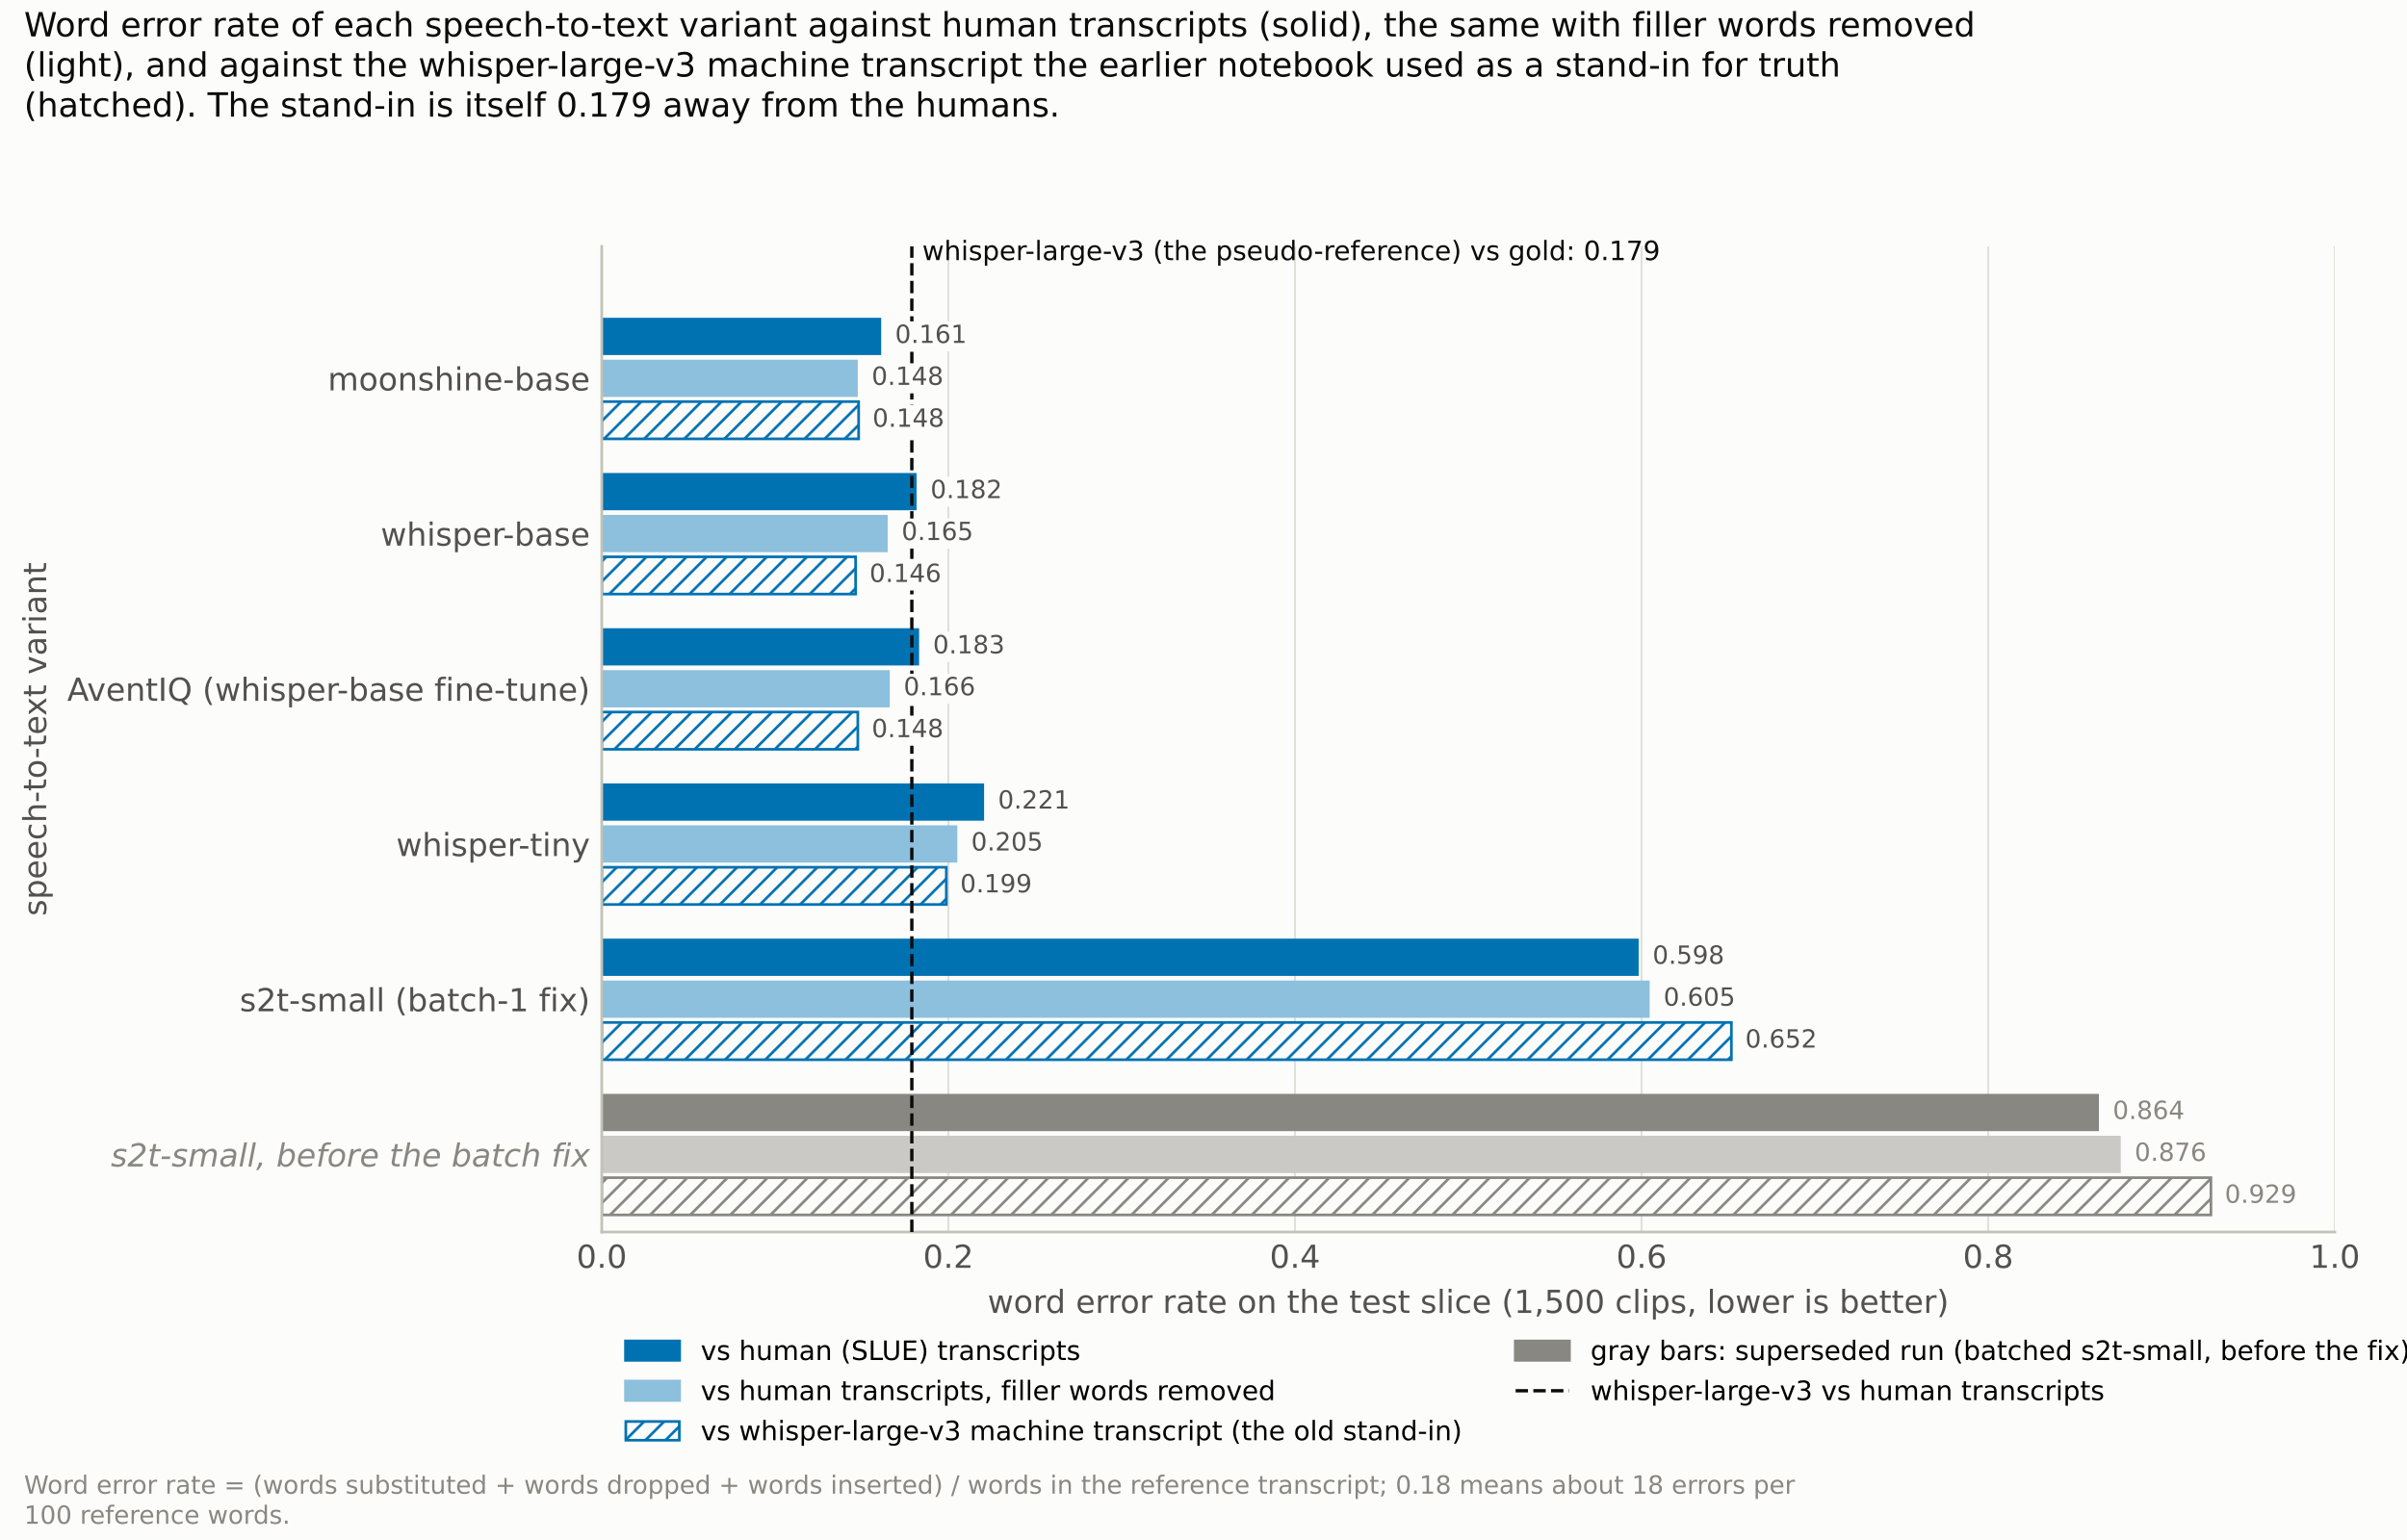
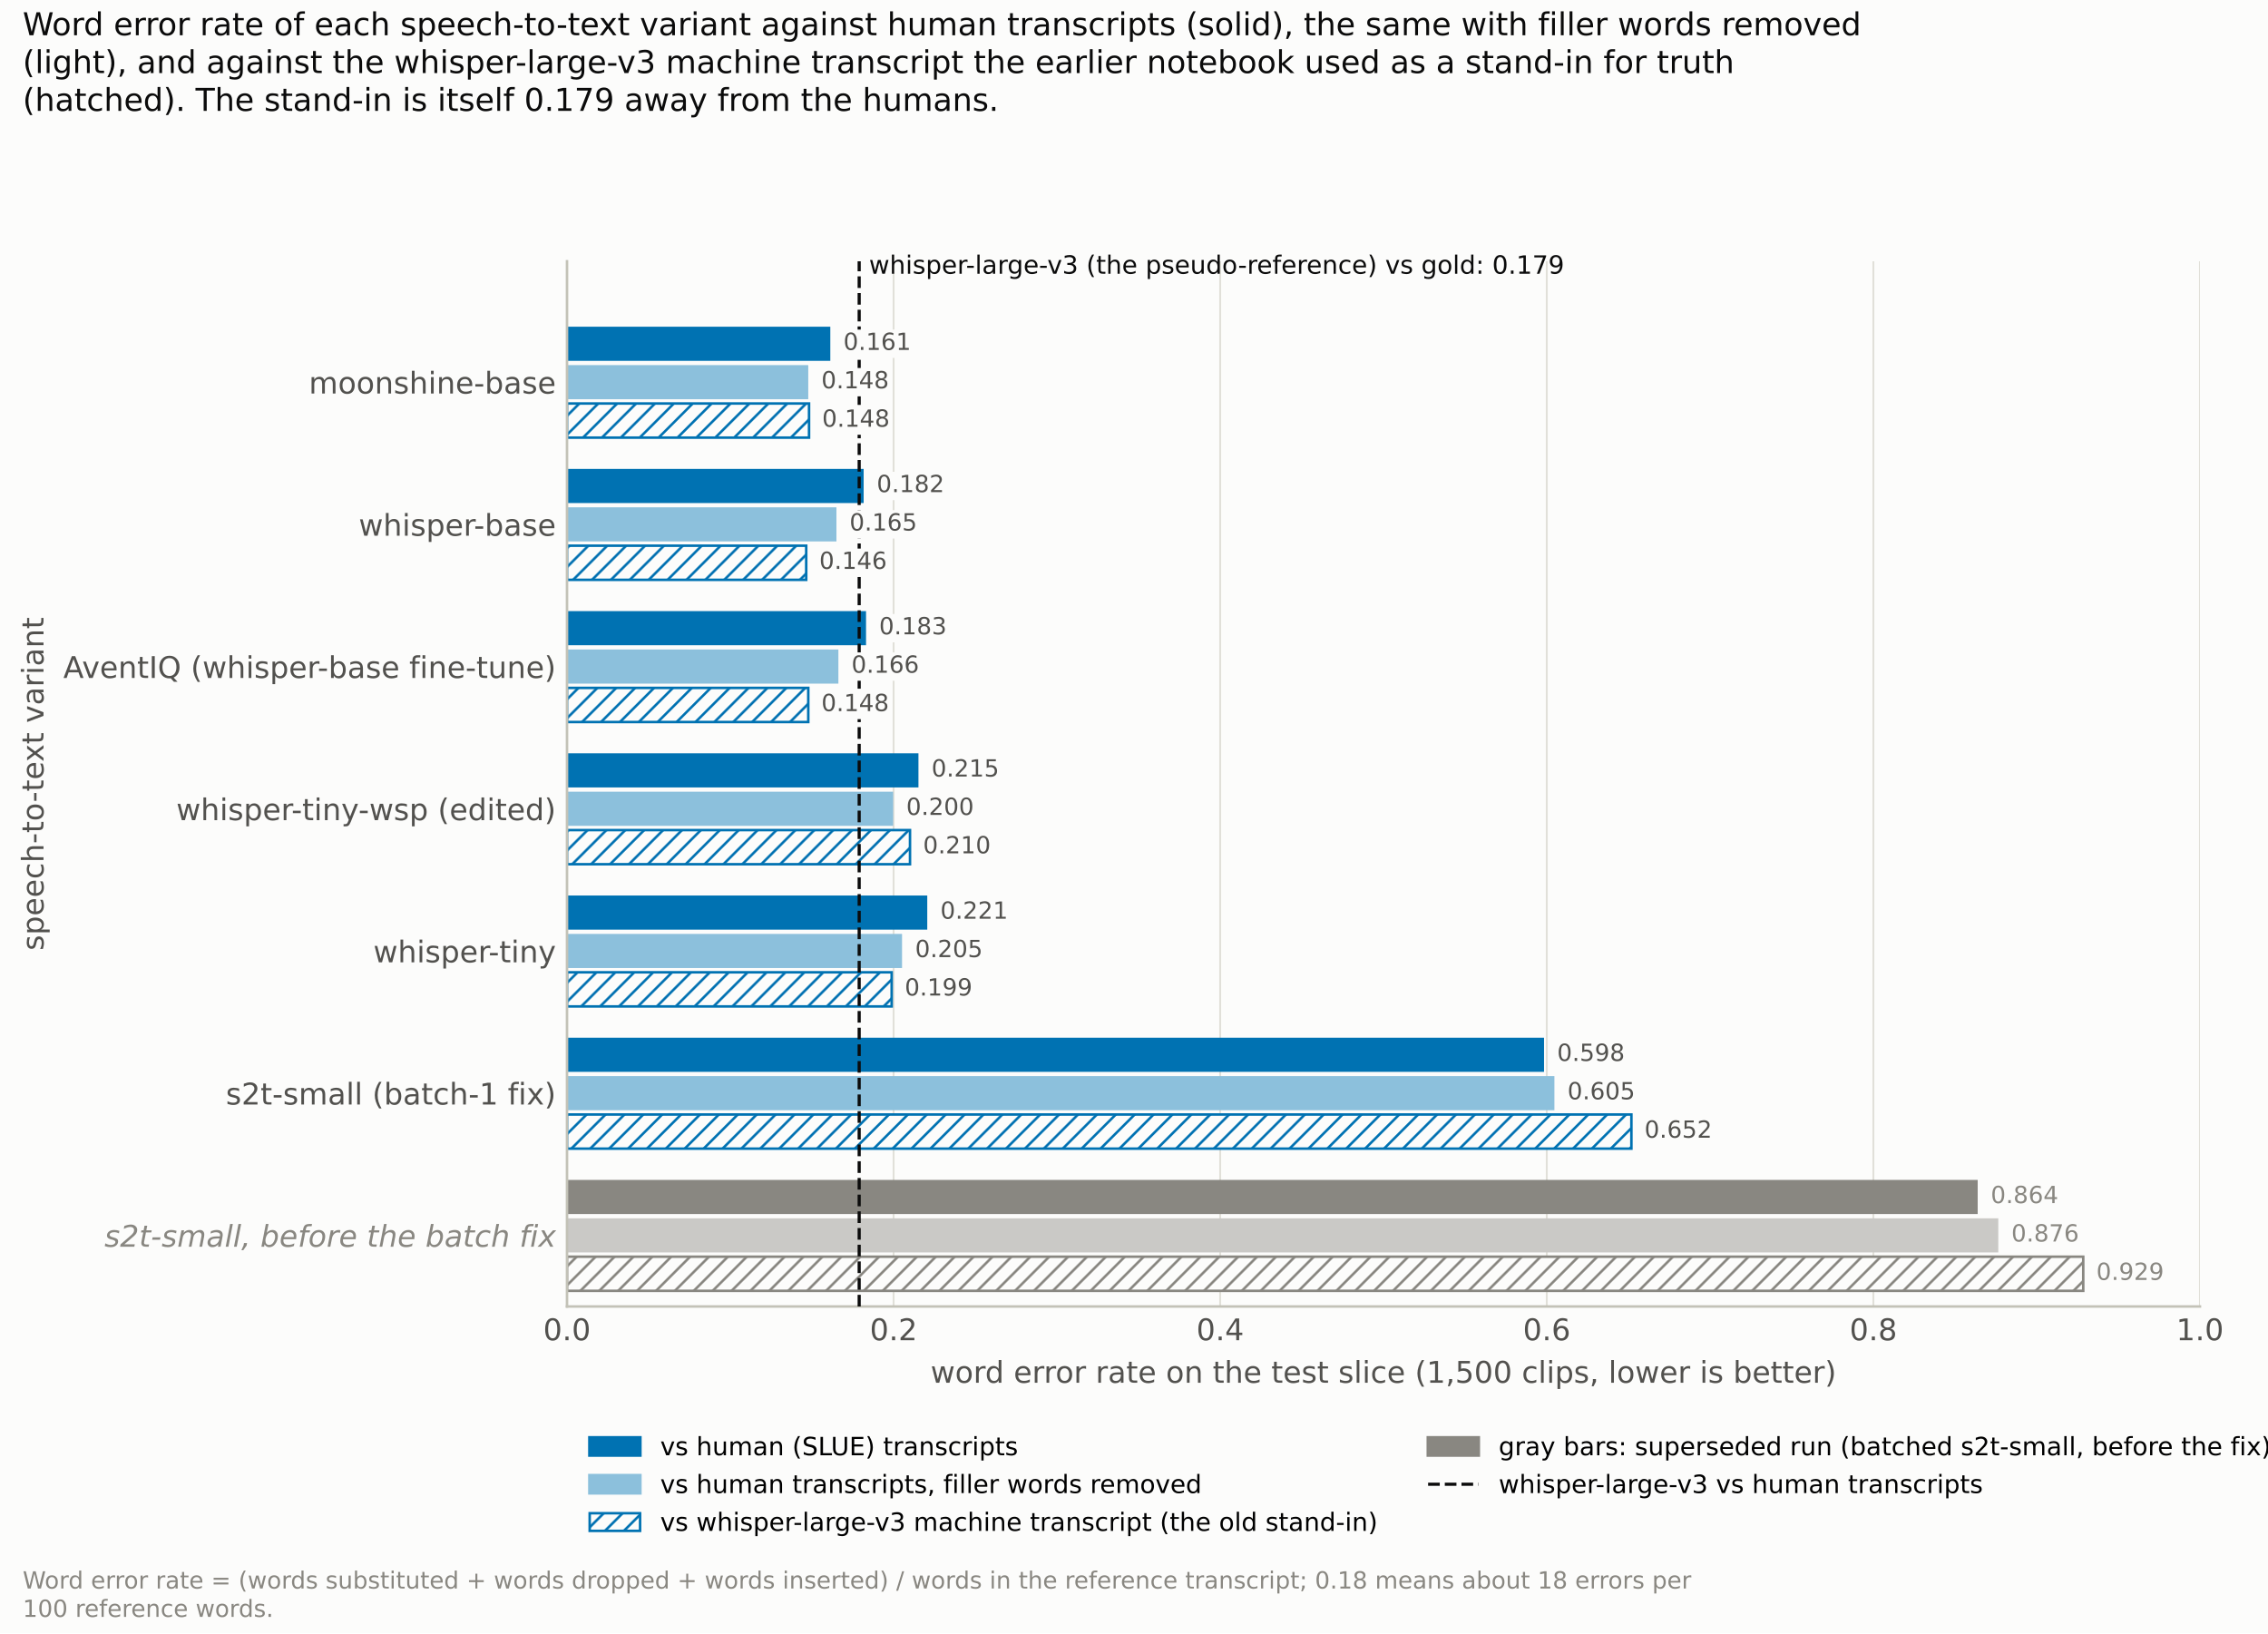
- <svg xmlns="http://www.w3.org/2000/svg" width="720pt" height="460.8pt" viewBox="0 0 720 460.8" version="1.1">
+ <svg xmlns="http://www.w3.org/2000/svg" width="720pt" height="518.4pt" viewBox="0 0 720 518.4" version="1.1">
  <defs>
    <style type="text/css">*{stroke-linejoin: round; stroke-linecap: butt}</style>
  </defs>
  <g id="figure_1">
    <g id="patch_1">
-       <path d="M 0 460.8  L 720 460.8  L 720 0  L 0 0  z " style="fill: #fcfcfb" />
+       <path d="M 0 518.4  L 720 518.4  L 720 0  L 0 0  z " style="fill: #fcfcfb" />
    </g>
    <g id="axes_1">
      <g id="patch_2">
-         <path d="M 180 368.64  L 698.4 368.64  L 698.4 73.728  L 180 73.728  z " style="fill: #fcfcfb" />
+         <path d="M 180 414.72  L 698.4 414.72  L 698.4 82.944  L 180 82.944  z " style="fill: #fcfcfb" />
      </g>
      <g id="matplotlib.axis_1">
        <g id="xtick_1">
          <g id="line2d_1">
-             <path d="M 180 368.64  L 180 73.728  " clip-path="url(#pb4d7551e77)" style="fill: none; stroke: #e1e0d9; stroke-width: 0.6; stroke-linecap: square" />
+             <path d="M 180 414.72  L 180 82.944  " clip-path="url(#pd66b8cc16c)" style="fill: none; stroke: #e1e0d9; stroke-width: 0.6; stroke-linecap: square" />
          </g>
          <g id="line2d_2" />
          <g id="text_1">
-             <text style="font-size: 9.5px; font-family: 'DejaVu Sans', sans-serif; text-anchor: middle; fill: #52514e" x="180" y="379.358" transform="rotate(-0 180 379.3578)">0.0</text>
+             <text style="font-size: 9.5px; font-family: 'DejaVu Sans', sans-serif; text-anchor: middle; fill: #52514e" x="180" y="425.438" transform="rotate(-0 180 425.4378)">0.0</text>
          </g>
        </g>
        <g id="xtick_2">
          <g id="line2d_3">
-             <path d="M 283.68 368.64  L 283.68 73.728  " clip-path="url(#pb4d7551e77)" style="fill: none; stroke: #e1e0d9; stroke-width: 0.6; stroke-linecap: square" />
+             <path d="M 283.68 414.72  L 283.68 82.944  " clip-path="url(#pd66b8cc16c)" style="fill: none; stroke: #e1e0d9; stroke-width: 0.6; stroke-linecap: square" />
          </g>
          <g id="line2d_4" />
          <g id="text_2">
-             <text style="font-size: 9.5px; font-family: 'DejaVu Sans', sans-serif; text-anchor: middle; fill: #52514e" x="283.68" y="379.358" transform="rotate(-0 283.68 379.3578)">0.2</text>
+             <text style="font-size: 9.5px; font-family: 'DejaVu Sans', sans-serif; text-anchor: middle; fill: #52514e" x="283.68" y="425.438" transform="rotate(-0 283.68 425.4378)">0.2</text>
          </g>
        </g>
        <g id="xtick_3">
          <g id="line2d_5">
-             <path d="M 387.36 368.64  L 387.36 73.728  " clip-path="url(#pb4d7551e77)" style="fill: none; stroke: #e1e0d9; stroke-width: 0.6; stroke-linecap: square" />
+             <path d="M 387.36 414.72  L 387.36 82.944  " clip-path="url(#pd66b8cc16c)" style="fill: none; stroke: #e1e0d9; stroke-width: 0.6; stroke-linecap: square" />
          </g>
          <g id="line2d_6" />
          <g id="text_3">
-             <text style="font-size: 9.5px; font-family: 'DejaVu Sans', sans-serif; text-anchor: middle; fill: #52514e" x="387.36" y="379.358" transform="rotate(-0 387.36 379.3578)">0.4</text>
+             <text style="font-size: 9.5px; font-family: 'DejaVu Sans', sans-serif; text-anchor: middle; fill: #52514e" x="387.36" y="425.438" transform="rotate(-0 387.36 425.4378)">0.4</text>
          </g>
        </g>
        <g id="xtick_4">
          <g id="line2d_7">
-             <path d="M 491.04 368.64  L 491.04 73.728  " clip-path="url(#pb4d7551e77)" style="fill: none; stroke: #e1e0d9; stroke-width: 0.6; stroke-linecap: square" />
+             <path d="M 491.04 414.72  L 491.04 82.944  " clip-path="url(#pd66b8cc16c)" style="fill: none; stroke: #e1e0d9; stroke-width: 0.6; stroke-linecap: square" />
          </g>
          <g id="line2d_8" />
          <g id="text_4">
-             <text style="font-size: 9.5px; font-family: 'DejaVu Sans', sans-serif; text-anchor: middle; fill: #52514e" x="491.04" y="379.358" transform="rotate(-0 491.04 379.3578)">0.6</text>
+             <text style="font-size: 9.5px; font-family: 'DejaVu Sans', sans-serif; text-anchor: middle; fill: #52514e" x="491.04" y="425.438" transform="rotate(-0 491.04 425.4378)">0.6</text>
          </g>
        </g>
        <g id="xtick_5">
          <g id="line2d_9">
-             <path d="M 594.72 368.64  L 594.72 73.728  " clip-path="url(#pb4d7551e77)" style="fill: none; stroke: #e1e0d9; stroke-width: 0.6; stroke-linecap: square" />
+             <path d="M 594.72 414.72  L 594.72 82.944  " clip-path="url(#pd66b8cc16c)" style="fill: none; stroke: #e1e0d9; stroke-width: 0.6; stroke-linecap: square" />
          </g>
          <g id="line2d_10" />
          <g id="text_5">
-             <text style="font-size: 9.5px; font-family: 'DejaVu Sans', sans-serif; text-anchor: middle; fill: #52514e" x="594.72" y="379.358" transform="rotate(-0 594.72 379.3578)">0.8</text>
+             <text style="font-size: 9.5px; font-family: 'DejaVu Sans', sans-serif; text-anchor: middle; fill: #52514e" x="594.72" y="425.438" transform="rotate(-0 594.72 425.4378)">0.8</text>
          </g>
        </g>
        <g id="xtick_6">
          <g id="line2d_11">
-             <path d="M 698.4 368.64  L 698.4 73.728  " clip-path="url(#pb4d7551e77)" style="fill: none; stroke: #e1e0d9; stroke-width: 0.6; stroke-linecap: square" />
+             <path d="M 698.4 414.72  L 698.4 82.944  " clip-path="url(#pd66b8cc16c)" style="fill: none; stroke: #e1e0d9; stroke-width: 0.6; stroke-linecap: square" />
          </g>
          <g id="line2d_12" />
          <g id="text_6">
-             <text style="font-size: 9.5px; font-family: 'DejaVu Sans', sans-serif; text-anchor: middle; fill: #52514e" x="698.4" y="379.358" transform="rotate(-0 698.4 379.3578)">1.0</text>
+             <text style="font-size: 9.5px; font-family: 'DejaVu Sans', sans-serif; text-anchor: middle; fill: #52514e" x="698.4" y="425.438" transform="rotate(-0 698.4 425.4378)">1.0</text>
          </g>
        </g>
        <g id="text_7">
-           <text style="font-size: 9.5px; font-family: 'DejaVu Sans', sans-serif; text-anchor: middle; fill: #52514e" x="439.2" y="392.859" transform="rotate(-0 439.2 392.8585)">word error rate on the test slice (1,500 clips, lower is better)</text>
+           <text style="font-size: 9.5px; font-family: 'DejaVu Sans', sans-serif; text-anchor: middle; fill: #52514e" x="439.2" y="438.939" transform="rotate(-0 439.2 438.9385)">word error rate on the test slice (1,500 clips, lower is better)</text>
        </g>
      </g>
      <g id="matplotlib.axis_2">
        <g id="ytick_1">
          <g id="line2d_13" />
          <g id="text_8">
-             <text style="font-size: 9.5px; font-family: 'DejaVu Sans', sans-serif; text-anchor: end; fill: #52514e" x="176.5" y="116.814" transform="rotate(-0 176.5 116.8137)">moonshine-base</text>
+             <text style="font-size: 9.5px; font-family: 'DejaVu Sans', sans-serif; text-anchor: end; fill: #52514e" x="176.5" y="124.922" transform="rotate(-0 176.5 124.9219)">moonshine-base</text>
          </g>
        </g>
        <g id="ytick_2">
          <g id="line2d_14" />
          <g id="text_9">
-             <text style="font-size: 9.5px; font-family: 'DejaVu Sans', sans-serif; text-anchor: end; fill: #52514e" x="176.5" y="163.257" transform="rotate(-0 176.5 163.2565)">whisper-base</text>
+             <text style="font-size: 9.5px; font-family: 'DejaVu Sans', sans-serif; text-anchor: end; fill: #52514e" x="176.5" y="170.062" transform="rotate(-0 176.5 170.0615)">whisper-base</text>
          </g>
        </g>
        <g id="ytick_3">
          <g id="line2d_15" />
          <g id="text_10">
-             <text style="font-size: 9.5px; font-family: 'DejaVu Sans', sans-serif; text-anchor: end; fill: #52514e" x="176.5" y="209.699" transform="rotate(-0 176.5 209.6993)">AventIQ (whisper-base fine-tune)</text>
+             <text style="font-size: 9.5px; font-family: 'DejaVu Sans', sans-serif; text-anchor: end; fill: #52514e" x="176.5" y="215.201" transform="rotate(-0 176.5 215.2011)">AventIQ (whisper-base fine-tune)</text>
          </g>
        </g>
        <g id="ytick_4">
          <g id="line2d_16" />
          <g id="text_11">
-             <text style="font-size: 9.5px; font-family: 'DejaVu Sans', sans-serif; text-anchor: end; fill: #52514e" x="176.5" y="256.142" transform="rotate(-0 176.5 256.1422)">whisper-tiny</text>
+             <text style="font-size: 9.5px; font-family: 'DejaVu Sans', sans-serif; text-anchor: end; fill: #52514e" x="176.5" y="260.341" transform="rotate(-0 176.5 260.3407)">whisper-tiny-wsp (edited)</text>
          </g>
        </g>
        <g id="ytick_5">
          <g id="line2d_17" />
          <g id="text_12">
-             <text style="font-size: 9.5px; font-family: 'DejaVu Sans', sans-serif; text-anchor: end; fill: #52514e" x="176.5" y="302.585" transform="rotate(-0 176.5 302.585)">s2t-small (batch-1 fix)</text>
+             <text style="font-size: 9.5px; font-family: 'DejaVu Sans', sans-serif; text-anchor: end; fill: #52514e" x="176.5" y="305.48" transform="rotate(-0 176.5 305.4803)">whisper-tiny</text>
          </g>
        </g>
        <g id="ytick_6">
          <g id="line2d_18" />
          <g id="text_13">
-             <text style="font-style: italic; font-size: 9.5px; font-family: 'DejaVu Sans', sans-serif; text-anchor: end; fill: #898781" x="176.5" y="349.028" transform="rotate(-0 176.5 349.0278)">s2t-small, before the batch fix</text>
-           </g>
-         </g>
-         <g id="text_14">
-           <text style="font-size: 9.5px; font-family: 'DejaVu Sans', sans-serif; text-anchor: middle; fill: #52514e" x="13.815" y="221.184" transform="rotate(-90 13.81512 221.184)">speech-to-text variant</text>
+             <text style="font-size: 9.5px; font-family: 'DejaVu Sans', sans-serif; text-anchor: end; fill: #52514e" x="176.5" y="350.62" transform="rotate(-0 176.5 350.6199)">s2t-small (batch-1 fix)</text>
+           </g>
+         </g>
+         <g id="ytick_7">
+           <g id="line2d_19" />
+           <g id="text_14">
+             <text style="font-style: italic; font-size: 9.5px; font-family: 'DejaVu Sans', sans-serif; text-anchor: end; fill: #898781" x="176.5" y="395.759" transform="rotate(-0 176.5 395.7595)">s2t-small, before the batch fix</text>
+           </g>
+         </g>
+         <g id="text_15">
+           <text style="font-size: 9.5px; font-family: 'DejaVu Sans', sans-serif; text-anchor: middle; fill: #52514e" x="13.815" y="248.832" transform="rotate(-90 13.81512 248.832)">speech-to-text variant</text>
        </g>
      </g>
      <g id="patch_3">
-         <path d="M 180 95.092  L 263.59 95.092  L 263.59 106.238  L 180 106.238  z " clip-path="url(#pb4d7551e77)" style="fill: #0072b2" />
+         <path d="M 180 103.708  L 263.59 103.708  L 263.59 114.542  L 180 114.542  z " clip-path="url(#pd66b8cc16c)" style="fill: #0072b2" />
      </g>
      <g id="patch_4">
-         <path d="M 180 141.535  L 274.171 141.535  L 274.171 152.681  L 180 152.681  z " clip-path="url(#pb4d7551e77)" style="fill: #0072b2" />
+         <path d="M 180 148.848  L 274.171 148.848  L 274.171 159.681  L 180 159.681  z " clip-path="url(#pd66b8cc16c)" style="fill: #0072b2" />
      </g>
      <g id="patch_5">
-         <path d="M 180 187.977  L 274.932 187.977  L 274.932 199.124  L 180 199.124  z " clip-path="url(#pb4d7551e77)" style="fill: #0072b2" />
+         <path d="M 180 193.987  L 274.932 193.987  L 274.932 204.821  L 180 204.821  z " clip-path="url(#pd66b8cc16c)" style="fill: #0072b2" />
      </g>
      <g id="patch_6">
-         <path d="M 180 234.42  L 294.367 234.42  L 294.367 245.566  L 180 245.566  z " clip-path="url(#pb4d7551e77)" style="fill: #0072b2" />
+         <path d="M 180 239.127  L 291.57 239.127  L 291.57 249.96  L 180 249.96  z " clip-path="url(#pd66b8cc16c)" style="fill: #0072b2" />
      </g>
      <g id="patch_7">
-         <path d="M 180 280.863  L 490.171 280.863  L 490.171 292.009  L 180 292.009  z " clip-path="url(#pb4d7551e77)" style="fill: #0072b2" />
+         <path d="M 180 284.267  L 294.367 284.267  L 294.367 295.1  L 180 295.1  z " clip-path="url(#pd66b8cc16c)" style="fill: #0072b2" />
      </g>
      <g id="patch_8">
-         <path d="M 180 327.306  L 627.839 327.306  L 627.839 338.452  L 180 338.452  z " clip-path="url(#pb4d7551e77)" style="fill: #898781" />
+         <path d="M 180 329.406  L 490.171 329.406  L 490.171 340.24  L 180 340.24  z " clip-path="url(#pd66b8cc16c)" style="fill: #0072b2" />
      </g>
      <g id="patch_9">
-         <path d="M 180 107.631  L 256.59 107.631  L 256.59 118.778  L 180 118.778  z " clip-path="url(#pb4d7551e77)" style="fill: #8cc0dc" />
+         <path d="M 180 374.546  L 627.839 374.546  L 627.839 385.379  L 180 385.379  z " clip-path="url(#pd66b8cc16c)" style="fill: #898781" />
      </g>
      <g id="patch_10">
-         <path d="M 180 154.074  L 265.535 154.074  L 265.535 165.22  L 180 165.22  z " clip-path="url(#pb4d7551e77)" style="fill: #8cc0dc" />
+         <path d="M 180 115.896  L 256.59 115.896  L 256.59 126.729  L 180 126.729  z " clip-path="url(#pd66b8cc16c)" style="fill: #8cc0dc" />
      </g>
      <g id="patch_11">
-         <path d="M 180 200.517  L 266.154 200.517  L 266.154 211.663  L 180 211.663  z " clip-path="url(#pb4d7551e77)" style="fill: #8cc0dc" />
+         <path d="M 180 161.035  L 265.535 161.035  L 265.535 171.869  L 180 171.869  z " clip-path="url(#pd66b8cc16c)" style="fill: #8cc0dc" />
      </g>
      <g id="patch_12">
-         <path d="M 180 246.96  L 286.362 246.96  L 286.362 258.106  L 180 258.106  z " clip-path="url(#pb4d7551e77)" style="fill: #8cc0dc" />
+         <path d="M 180 206.175  L 266.154 206.175  L 266.154 217.009  L 180 217.009  z " clip-path="url(#pd66b8cc16c)" style="fill: #8cc0dc" />
      </g>
      <g id="patch_13">
-         <path d="M 180 293.403  L 493.461 293.403  L 493.461 304.549  L 180 304.549  z " clip-path="url(#pb4d7551e77)" style="fill: #8cc0dc" />
+         <path d="M 180 251.315  L 283.543 251.315  L 283.543 262.148  L 180 262.148  z " clip-path="url(#pd66b8cc16c)" style="fill: #8cc0dc" />
      </g>
      <g id="patch_14">
-         <path d="M 180 339.845  L 634.377 339.845  L 634.377 350.992  L 180 350.992  z " clip-path="url(#pb4d7551e77)" style="fill: #cac9c6" />
+         <path d="M 180 296.454  L 286.362 296.454  L 286.362 307.288  L 180 307.288  z " clip-path="url(#pd66b8cc16c)" style="fill: #8cc0dc" />
      </g>
      <g id="patch_15">
-         <path d="M 180 120.171  L 256.839 120.171  L 256.839 131.317  L 180 131.317  z " clip-path="url(#pb4d7551e77)" style="fill: url(#ha15f63dd08); stroke: #0072b2; stroke-width: 0.8; stroke-linejoin: miter" />
+         <path d="M 180 341.594  L 493.461 341.594  L 493.461 352.427  L 180 352.427  z " clip-path="url(#pd66b8cc16c)" style="fill: #8cc0dc" />
      </g>
      <g id="patch_16">
-         <path d="M 180 166.614  L 255.94 166.614  L 255.94 177.76  L 180 177.76  z " clip-path="url(#pb4d7551e77)" style="fill: url(#ha15f63dd08); stroke: #0072b2; stroke-width: 0.8; stroke-linejoin: miter" />
+         <path d="M 180 386.733  L 634.377 386.733  L 634.377 397.567  L 180 397.567  z " clip-path="url(#pd66b8cc16c)" style="fill: #cac9c6" />
      </g>
      <g id="patch_17">
-         <path d="M 180 213.057  L 256.597 213.057  L 256.597 224.203  L 180 224.203  z " clip-path="url(#pb4d7551e77)" style="fill: url(#ha15f63dd08); stroke: #0072b2; stroke-width: 0.8; stroke-linejoin: miter" />
+         <path d="M 180 128.084  L 256.839 128.084  L 256.839 138.917  L 180 138.917  z " clip-path="url(#pd66b8cc16c)" style="fill: url(#hba87a45786); stroke: #0072b2; stroke-width: 0.8; stroke-linejoin: miter" />
      </g>
      <g id="patch_18">
-         <path d="M 180 259.499  L 283.069 259.499  L 283.069 270.646  L 180 270.646  z " clip-path="url(#pb4d7551e77)" style="fill: url(#ha15f63dd08); stroke: #0072b2; stroke-width: 0.8; stroke-linejoin: miter" />
+         <path d="M 180 173.223  L 255.94 173.223  L 255.94 184.057  L 180 184.057  z " clip-path="url(#pd66b8cc16c)" style="fill: url(#hba87a45786); stroke: #0072b2; stroke-width: 0.8; stroke-linejoin: miter" />
      </g>
      <g id="patch_19">
-         <path d="M 180 305.942  L 517.903 305.942  L 517.903 317.088  L 180 317.088  z " clip-path="url(#pb4d7551e77)" style="fill: url(#ha15f63dd08); stroke: #0072b2; stroke-width: 0.8; stroke-linejoin: miter" />
+         <path d="M 180 218.363  L 256.597 218.363  L 256.597 229.196  L 180 229.196  z " clip-path="url(#pd66b8cc16c)" style="fill: url(#hba87a45786); stroke: #0072b2; stroke-width: 0.8; stroke-linejoin: miter" />
      </g>
      <g id="patch_20">
-         <path d="M 180 352.385  L 661.348 352.385  L 661.348 363.531  L 180 363.531  z " clip-path="url(#pb4d7551e77)" style="fill: url(#h94c6353204); stroke: #898781; stroke-width: 0.8; stroke-linejoin: miter" />
+         <path d="M 180 263.502  L 288.888 263.502  L 288.888 274.336  L 180 274.336  z " clip-path="url(#pd66b8cc16c)" style="fill: url(#hba87a45786); stroke: #0072b2; stroke-width: 0.8; stroke-linejoin: miter" />
      </g>
      <g id="patch_21">
-         <path d="M 180 368.64  L 180 73.728  " style="fill: none; stroke: #c3c2b7; stroke-width: 0.8; stroke-linejoin: miter; stroke-linecap: square" />
+         <path d="M 180 308.642  L 283.069 308.642  L 283.069 319.475  L 180 319.475  z " clip-path="url(#pd66b8cc16c)" style="fill: url(#hba87a45786); stroke: #0072b2; stroke-width: 0.8; stroke-linejoin: miter" />
      </g>
      <g id="patch_22">
-         <path d="M 180 368.64  L 698.4 368.64  " style="fill: none; stroke: #c3c2b7; stroke-width: 0.8; stroke-linejoin: miter; stroke-linecap: square" />
-       </g>
-       <g id="line2d_19">
-         <path d="M 272.754 368.64  L 272.754 73.728  " clip-path="url(#pb4d7551e77)" style="fill: none; stroke-dasharray: 3.7,1.6; stroke-dashoffset: 0; stroke: #0b0b0b" />
-       </g>
-       <g id="text_15">
-         <text style="font-size: 8px; font-family: 'DejaVu Sans', sans-serif; text-anchor: start; fill: #0b0b0b" x="275.864" y="77.844" transform="rotate(-0 275.8641 77.84369)">whisper-large-v3 (the pseudo-reference) vs gold: 0.179</text>
+         <path d="M 180 353.782  L 517.903 353.782  L 517.903 364.615  L 180 364.615  z " clip-path="url(#pd66b8cc16c)" style="fill: url(#hba87a45786); stroke: #0072b2; stroke-width: 0.8; stroke-linejoin: miter" />
+       </g>
+       <g id="patch_23">
+         <path d="M 180 398.921  L 661.348 398.921  L 661.348 409.755  L 180 409.755  z " clip-path="url(#pd66b8cc16c)" style="fill: url(#h504d736ecd); stroke: #898781; stroke-width: 0.8; stroke-linejoin: miter" />
+       </g>
+       <g id="patch_24">
+         <path d="M 180 414.72  L 180 82.944  " style="fill: none; stroke: #c3c2b7; stroke-width: 0.8; stroke-linejoin: miter; stroke-linecap: square" />
+       </g>
+       <g id="patch_25">
+         <path d="M 180 414.72  L 698.4 414.72  " style="fill: none; stroke: #c3c2b7; stroke-width: 0.8; stroke-linejoin: miter; stroke-linecap: square" />
+       </g>
+       <g id="line2d_20">
+         <path d="M 272.754 414.72  L 272.754 82.944  " clip-path="url(#pd66b8cc16c)" style="fill: none; stroke-dasharray: 3.7,1.6; stroke-dashoffset: 0; stroke: #0b0b0b" />
      </g>
      <g id="text_16">
-         <g id="patch_23">
-           <path d="M 266.988 105.165  L 289.959 105.165  L 289.959 96.165  L 266.988 96.165  z " style="fill: #fcfcfb" />
-         </g>
-         <text style="font-size: 7.5px; font-family: 'DejaVu Sans', sans-serif; text-anchor: start; fill: #52514e" x="267.738" y="102.613" transform="rotate(-0 267.7377 102.6131)">0.161</text>
+         <text style="font-size: 8px; font-family: 'DejaVu Sans', sans-serif; text-anchor: start; fill: #0b0b0b" x="275.864" y="86.89" transform="rotate(-0 275.8641 86.89027)">whisper-large-v3 (the pseudo-reference) vs gold: 0.179</text>
      </g>
      <g id="text_17">
-         <g id="patch_24">
-           <path d="M 277.569 151.608  L 300.54 151.608  L 300.54 142.608  L 277.569 142.608  z " style="fill: #fcfcfb" />
-         </g>
-         <text style="font-size: 7.5px; font-family: 'DejaVu Sans', sans-serif; text-anchor: start; fill: #52514e" x="278.319" y="149.056" transform="rotate(-0 278.3186 149.0559)">0.182</text>
+         <g id="patch_26">
+           <path d="M 266.988 113.625  L 289.959 113.625  L 289.959 104.625  L 266.988 104.625  z " style="fill: #fcfcfb" />
+         </g>
+         <text style="font-size: 7.5px; font-family: 'DejaVu Sans', sans-serif; text-anchor: start; fill: #52514e" x="267.738" y="111.073" transform="rotate(-0 267.7377 111.0732)">0.161</text>
      </g>
      <g id="text_18">
-         <g id="patch_25">
-           <path d="M 278.329 198.051  L 301.3 198.051  L 301.3 189.051  L 278.329 189.051  z " style="fill: #fcfcfb" />
-         </g>
-         <text style="font-size: 7.5px; font-family: 'DejaVu Sans', sans-serif; text-anchor: start; fill: #52514e" x="279.079" y="195.499" transform="rotate(-0 279.0789 195.4988)">0.183</text>
+         <g id="patch_27">
+           <path d="M 277.569 158.765  L 300.54 158.765  L 300.54 149.765  L 277.569 149.765  z " style="fill: #fcfcfb" />
+         </g>
+         <text style="font-size: 7.5px; font-family: 'DejaVu Sans', sans-serif; text-anchor: start; fill: #52514e" x="278.319" y="156.213" transform="rotate(-0 278.3186 156.2128)">0.182</text>
      </g>
      <g id="text_19">
-         <g id="patch_26">
-           <path d="M 297.764 244.493  L 320.735 244.493  L 320.735 235.493  L 297.764 235.493  z " style="fill: #fcfcfb" />
-         </g>
-         <text style="font-size: 7.5px; font-family: 'DejaVu Sans', sans-serif; text-anchor: start; fill: #52514e" x="298.514" y="241.942" transform="rotate(-0 298.5138 241.9416)">0.221</text>
+         <g id="patch_28">
+           <path d="M 278.329 203.904  L 301.3 203.904  L 301.3 194.904  L 278.329 194.904  z " style="fill: #fcfcfb" />
+         </g>
+         <text style="font-size: 7.5px; font-family: 'DejaVu Sans', sans-serif; text-anchor: start; fill: #52514e" x="279.079" y="201.352" transform="rotate(-0 279.0789 201.3524)">0.183</text>
      </g>
      <g id="text_20">
-         <g id="patch_27">
-           <path d="M 493.569 290.936  L 516.54 290.936  L 516.54 281.936  L 493.569 281.936  z " style="fill: #fcfcfb" />
-         </g>
-         <text style="font-size: 7.5px; font-family: 'DejaVu Sans', sans-serif; text-anchor: start; fill: #52514e" x="494.319" y="288.384" transform="rotate(-0 494.3186 288.3844)">0.598</text>
+         <g id="patch_29">
+           <path d="M 294.967 249.044  L 317.938 249.044  L 317.938 240.044  L 294.967 240.044  z " style="fill: #fcfcfb" />
+         </g>
+         <text style="font-size: 7.5px; font-family: 'DejaVu Sans', sans-serif; text-anchor: start; fill: #52514e" x="295.717" y="246.492" transform="rotate(-0 295.7171 246.492)">0.215</text>
      </g>
      <g id="text_21">
-         <g id="patch_28">
-           <path d="M 631.236 337.379  L 654.207 337.379  L 654.207 328.379  L 631.236 328.379  z " style="fill: #fcfcfb" />
-         </g>
-         <text style="font-size: 7.5px; font-family: 'DejaVu Sans', sans-serif; text-anchor: start; fill: #898781" x="631.986" y="334.827" transform="rotate(-0 631.9863 334.8273)">0.864</text>
+         <g id="patch_30">
+           <path d="M 297.764 294.183  L 320.735 294.183  L 320.735 285.183  L 297.764 285.183  z " style="fill: #fcfcfb" />
+         </g>
+         <text style="font-size: 7.5px; font-family: 'DejaVu Sans', sans-serif; text-anchor: start; fill: #52514e" x="298.514" y="291.632" transform="rotate(-0 298.5138 291.6316)">0.221</text>
      </g>
      <g id="text_22">
-         <g id="patch_29">
-           <path d="M 259.987 117.704  L 282.958 117.704  L 282.958 108.704  L 259.987 108.704  z " style="fill: #fcfcfb" />
-         </g>
-         <text style="font-size: 7.5px; font-family: 'DejaVu Sans', sans-serif; text-anchor: start; fill: #52514e" x="260.737" y="115.153" transform="rotate(-0 260.7374 115.1527)">0.148</text>
+         <g id="patch_31">
+           <path d="M 493.569 339.323  L 516.54 339.323  L 516.54 330.323  L 493.569 330.323  z " style="fill: #fcfcfb" />
+         </g>
+         <text style="font-size: 7.5px; font-family: 'DejaVu Sans', sans-serif; text-anchor: start; fill: #52514e" x="494.319" y="336.771" transform="rotate(-0 494.3186 336.7712)">0.598</text>
      </g>
      <g id="text_23">
-         <g id="patch_30">
-           <path d="M 268.932 164.147  L 291.903 164.147  L 291.903 155.147  L 268.932 155.147  z " style="fill: #fcfcfb" />
-         </g>
-         <text style="font-size: 7.5px; font-family: 'DejaVu Sans', sans-serif; text-anchor: start; fill: #52514e" x="269.682" y="161.595" transform="rotate(-0 269.6821 161.5955)">0.165</text>
+         <g id="patch_32">
+           <path d="M 631.236 384.463  L 654.207 384.463  L 654.207 375.463  L 631.236 375.463  z " style="fill: #fcfcfb" />
+         </g>
+         <text style="font-size: 7.5px; font-family: 'DejaVu Sans', sans-serif; text-anchor: start; fill: #898781" x="631.986" y="381.911" transform="rotate(-0 631.9863 381.9108)">0.864</text>
      </g>
      <g id="text_24">
-         <g id="patch_31">
-           <path d="M 269.551 210.59  L 292.522 210.59  L 292.522 201.59  L 269.551 201.59  z " style="fill: #fcfcfb" />
-         </g>
-         <text style="font-size: 7.5px; font-family: 'DejaVu Sans', sans-serif; text-anchor: start; fill: #52514e" x="270.301" y="208.038" transform="rotate(-0 270.3013 208.0383)">0.166</text>
+         <g id="patch_33">
+           <path d="M 259.987 125.813  L 282.958 125.813  L 282.958 116.813  L 259.987 116.813  z " style="fill: #fcfcfb" />
+         </g>
+         <text style="font-size: 7.5px; font-family: 'DejaVu Sans', sans-serif; text-anchor: start; fill: #52514e" x="260.737" y="123.261" transform="rotate(-0 260.7374 123.2609)">0.148</text>
      </g>
      <g id="text_25">
-         <g id="patch_32">
-           <path d="M 289.759 257.033  L 312.73 257.033  L 312.73 248.033  L 289.759 248.033  z " style="fill: #fcfcfb" />
-         </g>
-         <text style="font-size: 7.5px; font-family: 'DejaVu Sans', sans-serif; text-anchor: start; fill: #52514e" x="290.509" y="254.481" transform="rotate(-0 290.5093 254.4812)">0.205</text>
+         <g id="patch_34">
+           <path d="M 268.932 170.952  L 291.903 170.952  L 291.903 161.952  L 268.932 161.952  z " style="fill: #fcfcfb" />
+         </g>
+         <text style="font-size: 7.5px; font-family: 'DejaVu Sans', sans-serif; text-anchor: start; fill: #52514e" x="269.682" y="168.4" transform="rotate(-0 269.6821 168.4005)">0.165</text>
      </g>
      <g id="text_26">
-         <g id="patch_33">
-           <path d="M 496.858 303.476  L 519.83 303.476  L 519.83 294.476  L 496.858 294.476  z " style="fill: #fcfcfb" />
-         </g>
-         <text style="font-size: 7.5px; font-family: 'DejaVu Sans', sans-serif; text-anchor: start; fill: #52514e" x="497.608" y="300.924" transform="rotate(-0 497.6085 300.924)">0.605</text>
+         <g id="patch_35">
+           <path d="M 269.551 216.092  L 292.522 216.092  L 292.522 207.092  L 269.551 207.092  z " style="fill: #fcfcfb" />
+         </g>
+         <text style="font-size: 7.5px; font-family: 'DejaVu Sans', sans-serif; text-anchor: start; fill: #52514e" x="270.301" y="213.54" transform="rotate(-0 270.3013 213.5401)">0.166</text>
      </g>
      <g id="text_27">
-         <g id="patch_34">
-           <path d="M 637.774 349.919  L 660.746 349.919  L 660.746 340.919  L 637.774 340.919  z " style="fill: #fcfcfb" />
-         </g>
-         <text style="font-size: 7.5px; font-family: 'DejaVu Sans', sans-serif; text-anchor: start; fill: #898781" x="638.524" y="347.367" transform="rotate(-0 638.5244 347.3668)">0.876</text>
+         <g id="patch_36">
+           <path d="M 286.94 261.231  L 309.911 261.231  L 309.911 252.231  L 286.94 252.231  z " style="fill: #fcfcfb" />
+         </g>
+         <text style="font-size: 7.5px; font-family: 'DejaVu Sans', sans-serif; text-anchor: start; fill: #52514e" x="287.69" y="258.68" transform="rotate(-0 287.6902 258.6797)">0.200</text>
      </g>
      <g id="text_28">
-         <g id="patch_35">
-           <path d="M 260.236 130.244  L 283.207 130.244  L 283.207 121.244  L 260.236 121.244  z " style="fill: #fcfcfb" />
-         </g>
-         <text style="font-size: 7.5px; font-family: 'DejaVu Sans', sans-serif; text-anchor: start; fill: #52514e" x="260.986" y="127.692" transform="rotate(-0 260.9859 127.6922)">0.148</text>
+         <g id="patch_37">
+           <path d="M 289.759 306.371  L 312.73 306.371  L 312.73 297.371  L 289.759 297.371  z " style="fill: #fcfcfb" />
+         </g>
+         <text style="font-size: 7.5px; font-family: 'DejaVu Sans', sans-serif; text-anchor: start; fill: #52514e" x="290.509" y="303.819" transform="rotate(-0 290.5093 303.8193)">0.205</text>
      </g>
      <g id="text_29">
-         <g id="patch_36">
-           <path d="M 259.337 176.687  L 282.309 176.687  L 282.309 167.687  L 259.337 167.687  z " style="fill: #fcfcfb" />
-         </g>
-         <text style="font-size: 7.5px; font-family: 'DejaVu Sans', sans-serif; text-anchor: start; fill: #52514e" x="260.087" y="174.135" transform="rotate(-0 260.0875 174.1351)">0.146</text>
+         <g id="patch_38">
+           <path d="M 496.858 351.511  L 519.83 351.511  L 519.83 342.511  L 496.858 342.511  z " style="fill: #fcfcfb" />
+         </g>
+         <text style="font-size: 7.5px; font-family: 'DejaVu Sans', sans-serif; text-anchor: start; fill: #52514e" x="497.608" y="348.959" transform="rotate(-0 497.6085 348.9589)">0.605</text>
      </g>
      <g id="text_30">
-         <g id="patch_37">
-           <path d="M 259.995 223.13  L 282.966 223.13  L 282.966 214.13  L 259.995 214.13  z " style="fill: #fcfcfb" />
-         </g>
-         <text style="font-size: 7.5px; font-family: 'DejaVu Sans', sans-serif; text-anchor: start; fill: #52514e" x="260.745" y="220.578" transform="rotate(-0 260.7446 220.5779)">0.148</text>
+         <g id="patch_39">
+           <path d="M 637.774 396.65  L 660.746 396.65  L 660.746 387.65  L 637.774 387.65  z " style="fill: #fcfcfb" />
+         </g>
+         <text style="font-size: 7.5px; font-family: 'DejaVu Sans', sans-serif; text-anchor: start; fill: #898781" x="638.524" y="394.098" transform="rotate(-0 638.5244 394.0984)">0.876</text>
      </g>
      <g id="text_31">
-         <g id="patch_38">
-           <path d="M 286.466 269.572  L 309.437 269.572  L 309.437 260.572  L 286.466 260.572  z " style="fill: #fcfcfb" />
-         </g>
-         <text style="font-size: 7.5px; font-family: 'DejaVu Sans', sans-serif; text-anchor: start; fill: #52514e" x="287.216" y="267.021" transform="rotate(-0 287.2157 267.0207)">0.199</text>
+         <g id="patch_40">
+           <path d="M 260.236 138  L 283.207 138  L 283.207 129  L 260.236 129  z " style="fill: #fcfcfb" />
+         </g>
+         <text style="font-size: 7.5px; font-family: 'DejaVu Sans', sans-serif; text-anchor: start; fill: #52514e" x="260.986" y="135.449" transform="rotate(-0 260.9859 135.4486)">0.148</text>
      </g>
      <g id="text_32">
-         <g id="patch_39">
-           <path d="M 521.3 316.015  L 544.271 316.015  L 544.271 307.015  L 521.3 307.015  z " style="fill: #fcfcfb" />
-         </g>
-         <text style="font-size: 7.5px; font-family: 'DejaVu Sans', sans-serif; text-anchor: start; fill: #52514e" x="522.05" y="313.464" transform="rotate(-0 522.0499 313.4636)">0.652</text>
+         <g id="patch_41">
+           <path d="M 259.337 183.14  L 282.309 183.14  L 282.309 174.14  L 259.337 174.14  z " style="fill: #fcfcfb" />
+         </g>
+         <text style="font-size: 7.5px; font-family: 'DejaVu Sans', sans-serif; text-anchor: start; fill: #52514e" x="260.087" y="180.588" transform="rotate(-0 260.0875 180.5882)">0.146</text>
      </g>
      <g id="text_33">
-         <g id="patch_40">
-           <path d="M 664.746 362.458  L 687.717 362.458  L 687.717 353.458  L 664.746 353.458  z " style="fill: #fcfcfb" />
-         </g>
-         <text style="font-size: 7.5px; font-family: 'DejaVu Sans', sans-serif; text-anchor: start; fill: #898781" x="665.496" y="359.906" transform="rotate(-0 665.4956 359.9064)">0.929</text>
-       </g>
-     </g>
-     <g id="text_34">
-       <text style="font-size: 10px; font-family: 'DejaVu Sans', sans-serif; fill: #0b0b0b" transform="translate(7.2 10.90341)">Word error rate of each speech-to-text variant against human transcripts (solid), the same with filler words removed</text>
-       <text style="font-size: 10px; font-family: 'DejaVu Sans', sans-serif; fill: #0b0b0b" transform="translate(7.2 22.90615)">(light), and against the whisper-large-v3 machine transcript the earlier notebook used as a stand-in for truth</text>
-       <text style="font-size: 10px; font-family: 'DejaVu Sans', sans-serif; fill: #0b0b0b" transform="translate(7.2 34.90888)">(hatched). The stand-in is itself 0.179 away from the humans.</text>
-     </g>
-     <g id="text_35">
-       <text style="font-size: 7.5px; font-family: 'DejaVu Sans', sans-serif; fill: #898781" transform="translate(7.2 446.9415)">Word error rate = (words substituted + words dropped + words inserted) / words in the reference transcript; 0.18 means about 18 errors per</text>
-       <text style="font-size: 7.5px; font-family: 'DejaVu Sans', sans-serif; fill: #898781" transform="translate(7.2 455.9435)">100 reference words.</text>
+         <g id="patch_42">
+           <path d="M 259.995 228.28  L 282.966 228.28  L 282.966 219.28  L 259.995 219.28  z " style="fill: #fcfcfb" />
+         </g>
+         <text style="font-size: 7.5px; font-family: 'DejaVu Sans', sans-serif; text-anchor: start; fill: #52514e" x="260.745" y="225.728" transform="rotate(-0 260.7446 225.7278)">0.148</text>
+       </g>
+       <g id="text_34">
+         <g id="patch_43">
+           <path d="M 292.286 273.419  L 315.257 273.419  L 315.257 264.419  L 292.286 264.419  z " style="fill: #fcfcfb" />
+         </g>
+         <text style="font-size: 7.5px; font-family: 'DejaVu Sans', sans-serif; text-anchor: start; fill: #52514e" x="293.036" y="270.867" transform="rotate(-0 293.0356 270.8674)">0.210</text>
+       </g>
+       <g id="text_35">
+         <g id="patch_44">
+           <path d="M 286.466 318.559  L 309.437 318.559  L 309.437 309.559  L 286.466 309.559  z " style="fill: #fcfcfb" />
+         </g>
+         <text style="font-size: 7.5px; font-family: 'DejaVu Sans', sans-serif; text-anchor: start; fill: #52514e" x="287.216" y="316.007" transform="rotate(-0 287.2157 316.007)">0.199</text>
+       </g>
+       <g id="text_36">
+         <g id="patch_45">
+           <path d="M 521.3 363.698  L 544.271 363.698  L 544.271 354.698  L 521.3 354.698  z " style="fill: #fcfcfb" />
+         </g>
+         <text style="font-size: 7.5px; font-family: 'DejaVu Sans', sans-serif; text-anchor: start; fill: #52514e" x="522.05" y="361.147" transform="rotate(-0 522.0499 361.1465)">0.652</text>
+       </g>
+       <g id="text_37">
+         <g id="patch_46">
+           <path d="M 664.746 408.838  L 687.717 408.838  L 687.717 399.838  L 664.746 399.838  z " style="fill: #fcfcfb" />
+         </g>
+         <text style="font-size: 7.5px; font-family: 'DejaVu Sans', sans-serif; text-anchor: start; fill: #898781" x="665.496" y="406.286" transform="rotate(-0 665.4956 406.2861)">0.929</text>
+       </g>
+     </g>
+     <g id="text_38">
+       <text style="font-size: 10px; font-family: 'DejaVu Sans', sans-serif; fill: #0b0b0b" transform="translate(7.2 11.19141)">Word error rate of each speech-to-text variant against human transcripts (solid), the same with filler words removed</text>
+       <text style="font-size: 10px; font-family: 'DejaVu Sans', sans-serif; fill: #0b0b0b" transform="translate(7.2 23.19415)">(light), and against the whisper-large-v3 machine transcript the earlier notebook used as a stand-in for truth</text>
+       <text style="font-size: 10px; font-family: 'DejaVu Sans', sans-serif; fill: #0b0b0b" transform="translate(7.2 35.19688)">(hatched). The stand-in is itself 0.179 away from the humans.</text>
+     </g>
+     <g id="text_39">
+       <text style="font-size: 7.5px; font-family: 'DejaVu Sans', sans-serif; fill: #898781" transform="translate(7.2 504.2535)">Word error rate = (words substituted + words dropped + words inserted) / words in the reference transcript; 0.18 means about 18 errors per</text>
+       <text style="font-size: 7.5px; font-family: 'DejaVu Sans', sans-serif; fill: #898781" transform="translate(7.2 513.2555)">100 reference words.</text>
    </g>
    <g id="legend_1">
-       <g id="patch_41">
-         <path d="M 187.2 406.941  L 203.2 406.941  L 203.2 401.341  L 187.2 401.341  z " style="fill: #0072b2; stroke: #0072b2; stroke-linejoin: miter" />
-       </g>
-       <g id="text_36">
-         <text style="font-size: 8px; font-family: 'DejaVu Sans', sans-serif; text-anchor: start" x="209.6" y="406.941" transform="rotate(-0 209.6 406.9409)">vs human (SLUE) transcripts</text>
-       </g>
-       <g id="patch_42">
-         <path d="M 187.2 418.942  L 203.2 418.942  L 203.2 413.341  L 187.2 413.341  z " style="fill: #8cc0dc; stroke: #8cc0dc; stroke-linejoin: miter" />
-       </g>
-       <g id="text_37">
-         <text style="font-size: 8px; font-family: 'DejaVu Sans', sans-serif; text-anchor: start" x="209.6" y="418.942" transform="rotate(-0 209.6 418.9415)">vs human transcripts, filler words removed</text>
-       </g>
-       <g id="patch_43">
-         <path d="M 187.2 430.942  L 203.2 430.942  L 203.2 425.342  L 187.2 425.342  z " style="fill: url(#ha15f63dd08); stroke: #0072b2; stroke-width: 0.8; stroke-linejoin: miter" />
-       </g>
-       <g id="text_38">
-         <text style="font-size: 8px; font-family: 'DejaVu Sans', sans-serif; text-anchor: start" x="209.6" y="430.942" transform="rotate(-0 209.6 430.9421)">vs whisper-large-v3 machine transcript (the old stand-in)</text>
-       </g>
-       <g id="patch_44">
-         <path d="M 453.366 406.941  L 469.366 406.941  L 469.366 401.341  L 453.366 401.341  z " style="fill: #898781; stroke: #898781; stroke-linejoin: miter" />
-       </g>
-       <g id="text_39">
-         <text style="font-size: 8px; font-family: 'DejaVu Sans', sans-serif; text-anchor: start" x="475.766" y="406.941" transform="rotate(-0 475.7663 406.9409)">gray bars: superseded run (batched s2t-small, before the fix)</text>
-       </g>
-       <g id="line2d_20">
-         <path d="M 453.366 416.142  L 461.366 416.142  L 469.366 416.142  " style="fill: none; stroke-dasharray: 3.7,1.6; stroke-dashoffset: 0; stroke: #0b0b0b" />
+       <g id="patch_47">
+         <path d="M 187.2 461.949  L 203.2 461.949  L 203.2 456.349  L 187.2 456.349  z " style="fill: #0072b2; stroke: #0072b2; stroke-linejoin: miter" />
      </g>
      <g id="text_40">
-         <text style="font-size: 8px; font-family: 'DejaVu Sans', sans-serif; text-anchor: start" x="475.766" y="418.942" transform="rotate(-0 475.7663 418.9415)">whisper-large-v3 vs human transcripts</text>
+         <text style="font-size: 8px; font-family: 'DejaVu Sans', sans-serif; text-anchor: start" x="209.6" y="461.949" transform="rotate(-0 209.6 461.9489)">vs human (SLUE) transcripts</text>
+       </g>
+       <g id="patch_48">
+         <path d="M 187.2 473.95  L 203.2 473.95  L 203.2 468.349  L 187.2 468.349  z " style="fill: #8cc0dc; stroke: #8cc0dc; stroke-linejoin: miter" />
+       </g>
+       <g id="text_41">
+         <text style="font-size: 8px; font-family: 'DejaVu Sans', sans-serif; text-anchor: start" x="209.6" y="473.95" transform="rotate(-0 209.6 473.9495)">vs human transcripts, filler words removed</text>
+       </g>
+       <g id="patch_49">
+         <path d="M 187.2 485.95  L 203.2 485.95  L 203.2 480.35  L 187.2 480.35  z " style="fill: url(#hba87a45786); stroke: #0072b2; stroke-width: 0.8; stroke-linejoin: miter" />
+       </g>
+       <g id="text_42">
+         <text style="font-size: 8px; font-family: 'DejaVu Sans', sans-serif; text-anchor: start" x="209.6" y="485.95" transform="rotate(-0 209.6 485.9501)">vs whisper-large-v3 machine transcript (the old stand-in)</text>
+       </g>
+       <g id="patch_50">
+         <path d="M 453.366 461.949  L 469.366 461.949  L 469.366 456.349  L 453.366 456.349  z " style="fill: #898781; stroke: #898781; stroke-linejoin: miter" />
+       </g>
+       <g id="text_43">
+         <text style="font-size: 8px; font-family: 'DejaVu Sans', sans-serif; text-anchor: start" x="475.766" y="461.949" transform="rotate(-0 475.7663 461.9489)">gray bars: superseded run (batched s2t-small, before the fix)</text>
+       </g>
+       <g id="line2d_21">
+         <path d="M 453.366 471.149  L 461.366 471.149  L 469.366 471.149  " style="fill: none; stroke-dasharray: 3.7,1.6; stroke-dashoffset: 0; stroke: #0b0b0b" />
+       </g>
+       <g id="text_44">
+         <text style="font-size: 8px; font-family: 'DejaVu Sans', sans-serif; text-anchor: start" x="475.766" y="473.95" transform="rotate(-0 475.7663 473.9495)">whisper-large-v3 vs human transcripts</text>
      </g>
    </g>
  </g>
  <defs>
-     <clipPath id="pb4d7551e77">
-       <rect x="180" y="73.728" width="518.4" height="294.912" />
+     <clipPath id="pd66b8cc16c">
+       <rect x="180" y="82.944" width="518.4" height="331.776" />
    </clipPath>
  </defs>
  <defs>
-     <pattern id="ha15f63dd08" patternUnits="userSpaceOnUse" x="0" y="0" width="72" height="72">
+     <pattern id="hba87a45786" patternUnits="userSpaceOnUse" x="0" y="0" width="72" height="72">
      <rect x="0" y="0" width="73" height="73" fill="#fcfcfb" />
      <path d="M -36 36  L 36 -36  M -33 39  L 39 -33  M -30 42  L 42 -30  M -27 45  L 45 -27  M -24 48  L 48 -24  M -21 51  L 51 -21  M -18 54  L 54 -18  M -15 57  L 57 -15  M -12 60  L 60 -12  M -9 63  L 63 -9  M -6 66  L 66 -6  M -3 69  L 69 -3  M 0 72  L 72 0  M 3 75  L 75 3  M 6 78  L 78 6  M 9 81  L 81 9  M 12 84  L 84 12  M 15 87  L 87 15  M 18 90  L 90 18  M 21 93  L 93 21  M 24 96  L 96 24  M 27 99  L 99 27  M 30 102  L 102 30  M 33 105  L 105 33  M 36 108  L 108 36  " style="fill: #0072b2; stroke: #0072b2; stroke-width: 0.8; stroke-linecap: butt; stroke-linejoin: miter" />
    </pattern>
-     <pattern id="h94c6353204" patternUnits="userSpaceOnUse" x="0" y="0" width="72" height="72">
+     <pattern id="h504d736ecd" patternUnits="userSpaceOnUse" x="0" y="0" width="72" height="72">
      <rect x="0" y="0" width="73" height="73" fill="#fcfcfb" />
      <path d="M -36 36  L 36 -36  M -33 39  L 39 -33  M -30 42  L 42 -30  M -27 45  L 45 -27  M -24 48  L 48 -24  M -21 51  L 51 -21  M -18 54  L 54 -18  M -15 57  L 57 -15  M -12 60  L 60 -12  M -9 63  L 63 -9  M -6 66  L 66 -6  M -3 69  L 69 -3  M 0 72  L 72 0  M 3 75  L 75 3  M 6 78  L 78 6  M 9 81  L 81 9  M 12 84  L 84 12  M 15 87  L 87 15  M 18 90  L 90 18  M 21 93  L 93 21  M 24 96  L 96 24  M 27 99  L 99 27  M 30 102  L 102 30  M 33 105  L 105 33  M 36 108  L 108 36  " style="fill: #898781; stroke: #898781; stroke-width: 0.8; stroke-linecap: butt; stroke-linejoin: miter" />
    </pattern>
  </defs>
</svg>
